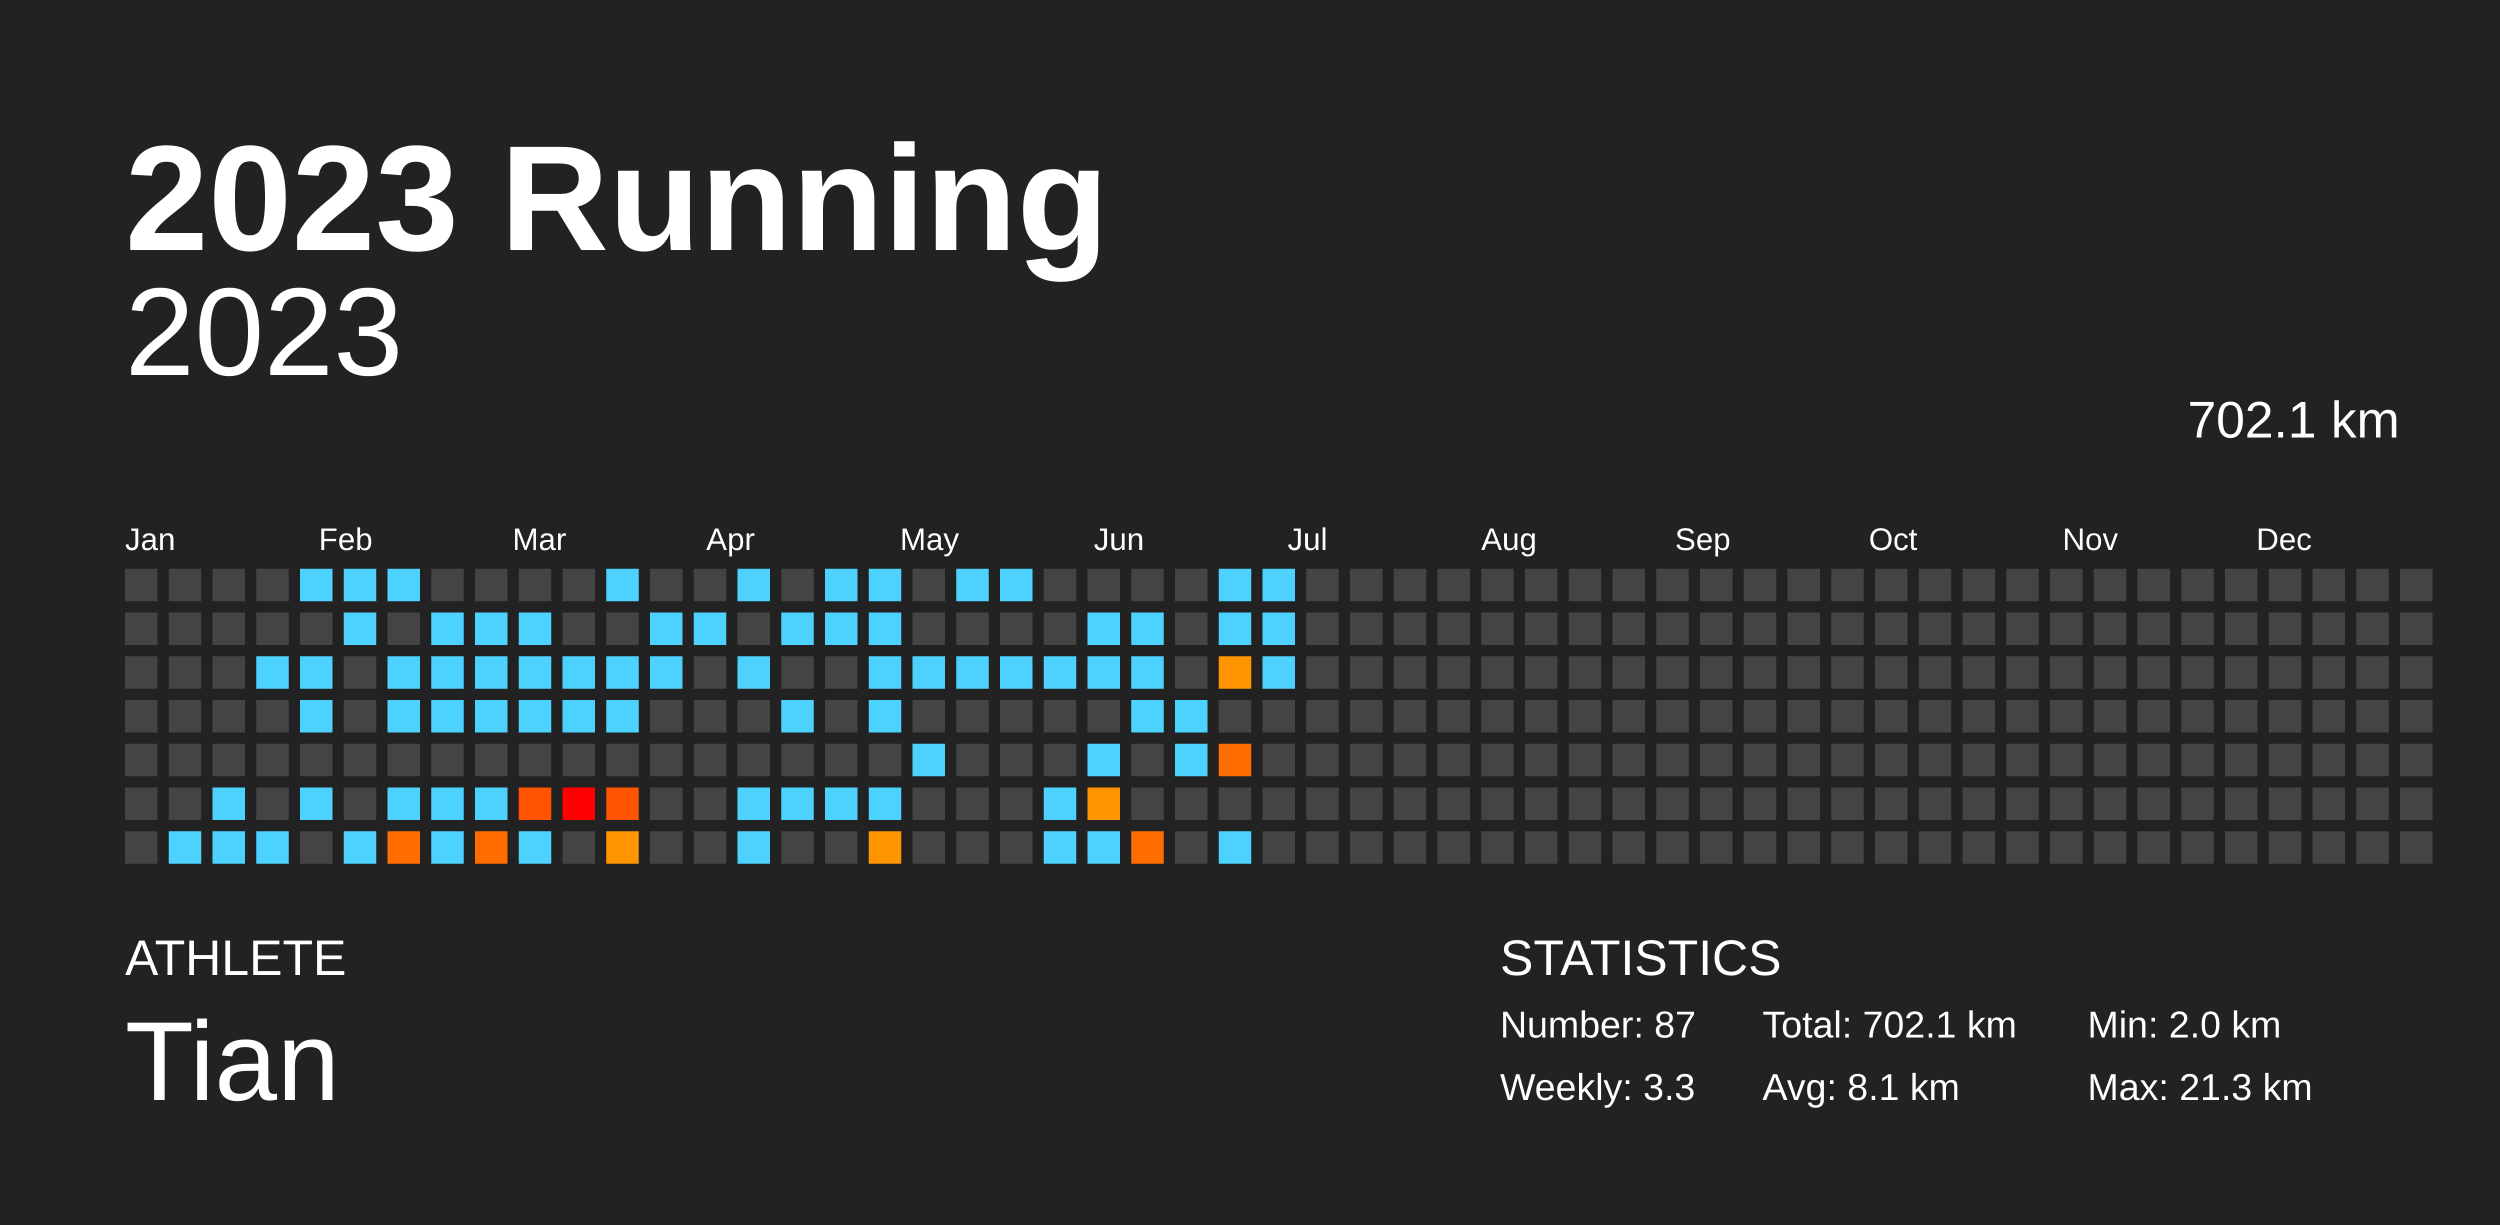
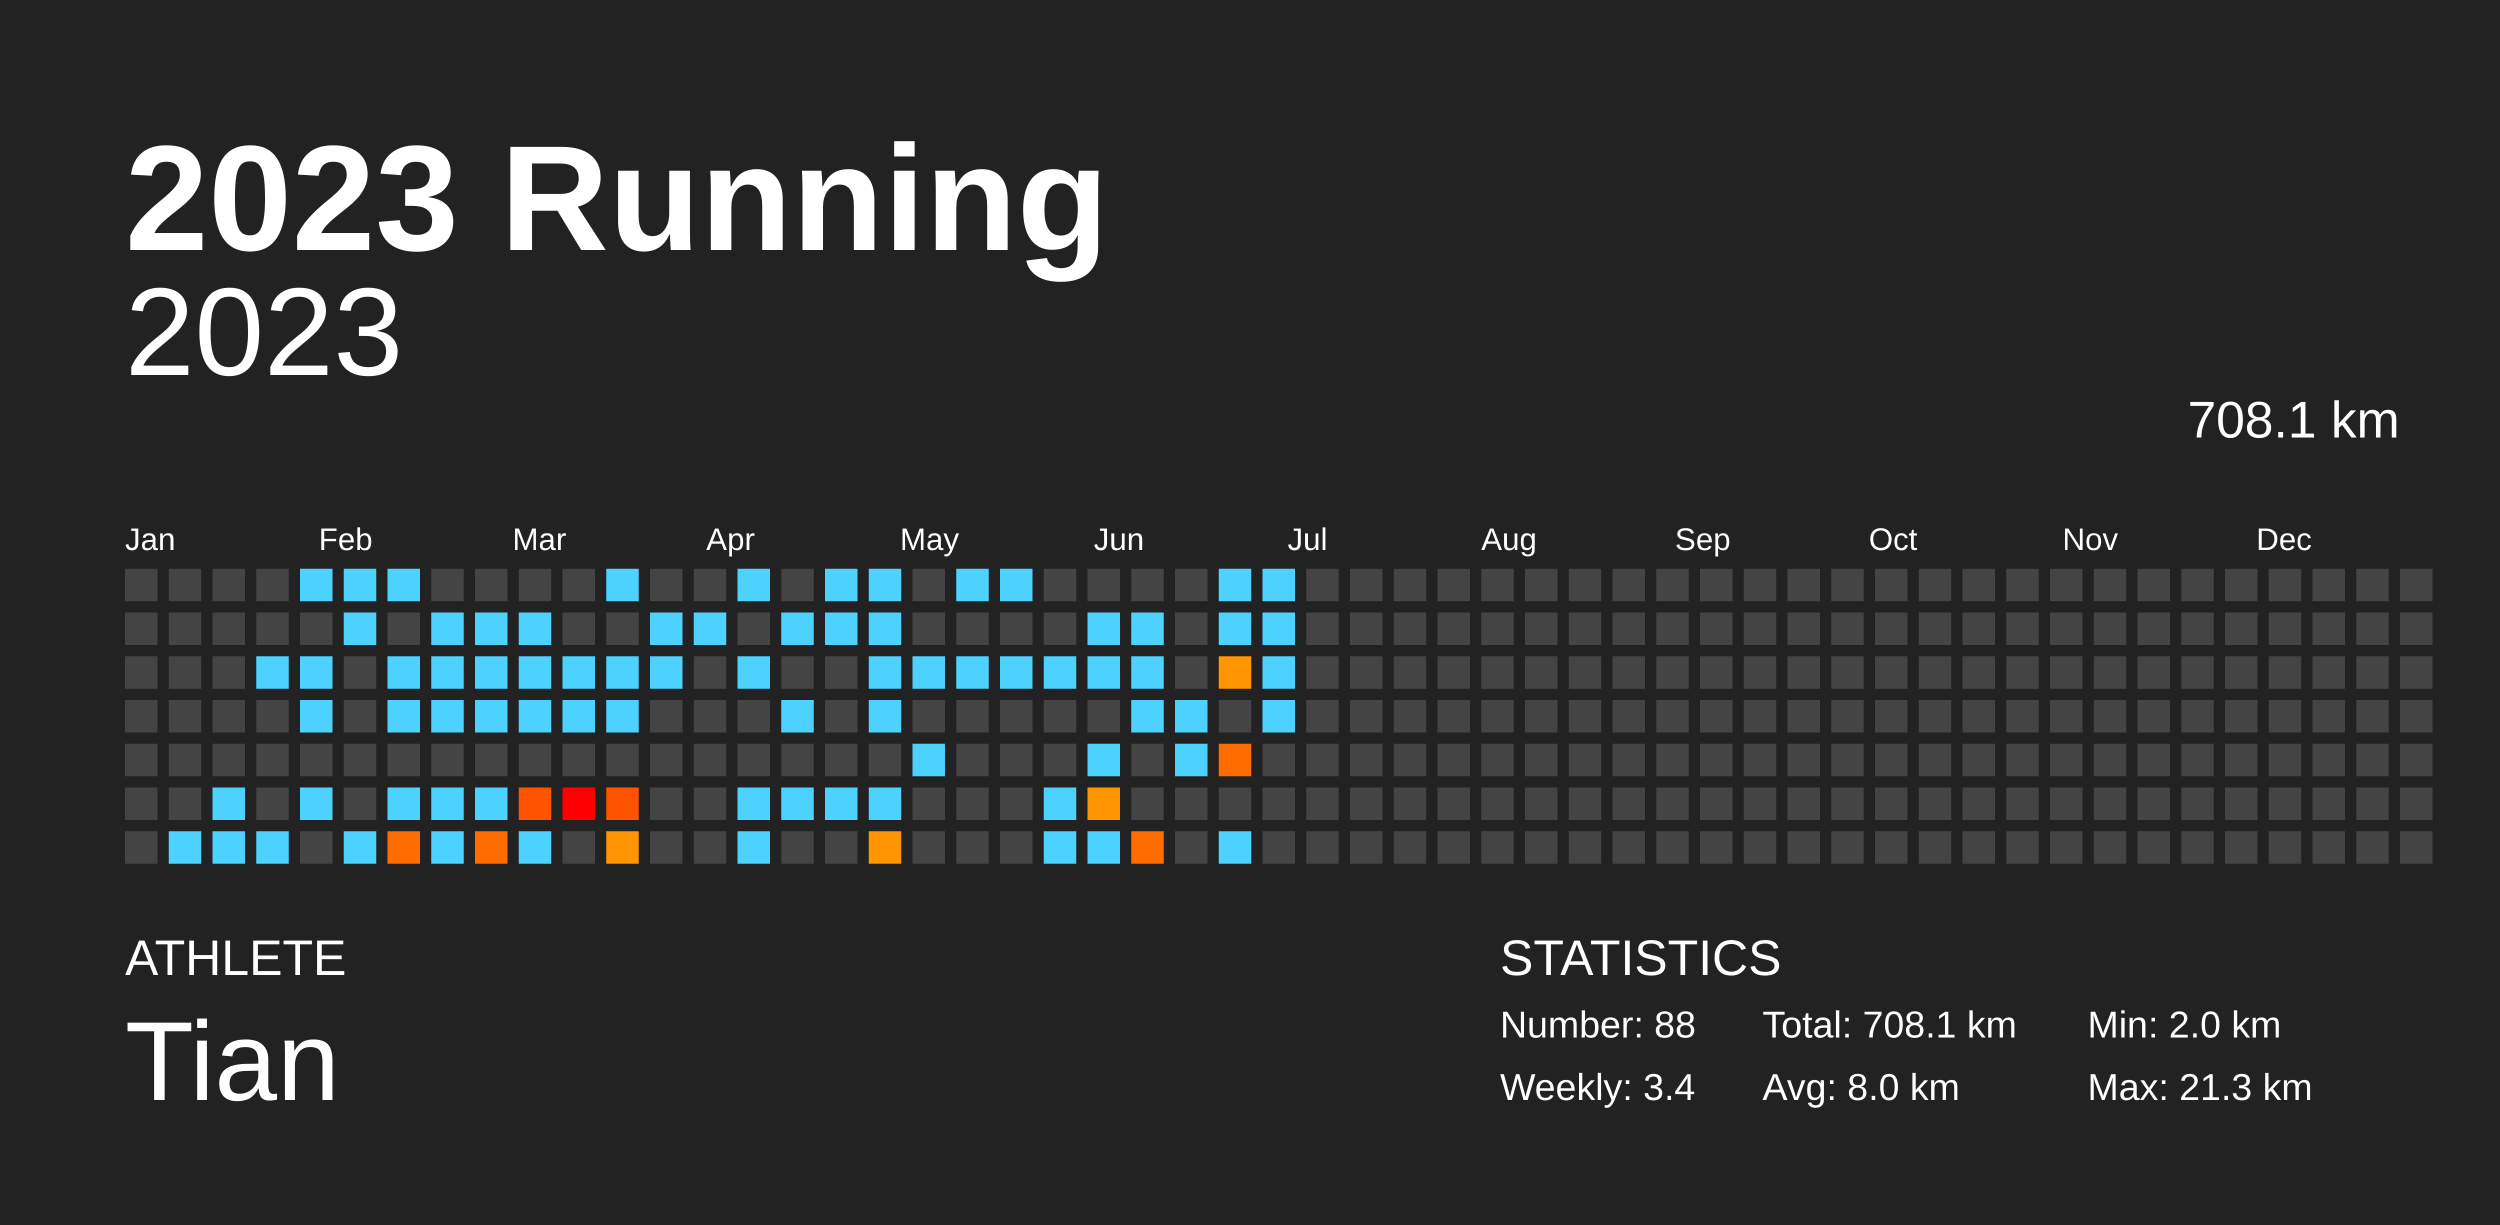
<svg xmlns="http://www.w3.org/2000/svg" baseProfile="full" height="98mm" version="1.1" viewBox="0,0,200,98" width="200mm">
  <defs />
  <rect fill="#222222" height="98" width="200" x="0" y="0" />
  <text fill="#FFFFFF" style="font-size:12px; font-family:Arial; font-weight:bold;" x="10" y="20">2023 Running</text>
  <text fill="#FFFFFF" style="font-size:4px; font-family:Arial" x="10" y="78">ATHLETE</text>
  <text fill="#FFFFFF" style="font-size:9px; font-family:Arial" x="10" y="88">Tian</text>
  <text fill="#FFFFFF" style="font-size:4px; font-family:Arial" x="120" y="78">STATISTICS</text>
-   <text fill="#FFFFFF" style="font-size:3px; font-family:Arial" x="120" y="83">Number: 87</text>
-   <text fill="#FFFFFF" style="font-size:3px; font-family:Arial" x="120" y="88">Weekly: 3.3</text>
-   <text fill="#FFFFFF" style="font-size:3px; font-family:Arial" x="141" y="83">Total: 702.1 km</text>
-   <text fill="#FFFFFF" style="font-size:3px; font-family:Arial" x="141" y="88">Avg: 8.1 km</text>
+   <text fill="#FFFFFF" style="font-size:3px; font-family:Arial" x="120" y="83">Number: 88</text>
+   <text fill="#FFFFFF" style="font-size:3px; font-family:Arial" x="120" y="88">Weekly: 3.4</text>
+   <text fill="#FFFFFF" style="font-size:3px; font-family:Arial" x="141" y="83">Total: 708.1 km</text>
+   <text fill="#FFFFFF" style="font-size:3px; font-family:Arial" x="141" y="88">Avg: 8.0 km</text>
  <text fill="#FFFFFF" style="font-size:3px; font-family:Arial" x="167" y="83">Min: 2.0 km</text>
  <text fill="#FFFFFF" style="font-size:3px; font-family:Arial" x="167" y="88">Max: 21.3 km</text>
  <text alignment-baseline="hanging" fill="#FFFFFF" style="font-size:10.0px; font-family:Arial;" x="10" y="30">2023</text>
-   <text alignment-baseline="hanging" fill="#FFFFFF" style="font-size:4.125px; font-family:Arial;" x="175" y="35">702.1 km</text>
+   <text alignment-baseline="hanging" fill="#FFFFFF" style="font-size:4.125px; font-family:Arial;" x="175" y="35">708.1 km</text>
  <text fill="#FFFFFF" style="font-size:2.5px; font-family:Arial" x="10.0" y="44">Jan</text>
  <text fill="#FFFFFF" style="font-size:2.5px; font-family:Arial" x="25.5" y="44">Feb</text>
  <text fill="#FFFFFF" style="font-size:2.5px; font-family:Arial" x="41.0" y="44">Mar</text>
  <text fill="#FFFFFF" style="font-size:2.5px; font-family:Arial" x="56.5" y="44">Apr</text>
  <text fill="#FFFFFF" style="font-size:2.5px; font-family:Arial" x="72.0" y="44">May</text>
  <text fill="#FFFFFF" style="font-size:2.5px; font-family:Arial" x="87.5" y="44">Jun</text>
  <text fill="#FFFFFF" style="font-size:2.5px; font-family:Arial" x="103.0" y="44">Jul</text>
  <text fill="#FFFFFF" style="font-size:2.5px; font-family:Arial" x="118.5" y="44">Aug</text>
  <text fill="#FFFFFF" style="font-size:2.5px; font-family:Arial" x="134.0" y="44">Sep</text>
  <text fill="#FFFFFF" style="font-size:2.5px; font-family:Arial" x="149.5" y="44">Oct</text>
  <text fill="#FFFFFF" style="font-size:2.5px; font-family:Arial" x="165.0" y="44">Nov</text>
  <text fill="#FFFFFF" style="font-size:2.5px; font-family:Arial" x="180.5" y="44">Dec</text>
  <rect fill="#444444" height="2.6" width="2.6" x="10.0" y="45.5" />
  <rect fill="#444444" height="2.6" width="2.6" x="10.0" y="49.0" />
  <rect fill="#444444" height="2.6" width="2.6" x="10.0" y="52.5" />
  <rect fill="#444444" height="2.6" width="2.6" x="10.0" y="56.0" />
  <rect fill="#444444" height="2.6" width="2.6" x="10.0" y="59.5" />
  <rect fill="#444444" height="2.6" width="2.6" x="10.0" y="63.0" />
  <rect fill="#444444" height="2.6" width="2.6" x="10.0" y="66.5" />
  <rect fill="#444444" height="2.6" width="2.6" x="13.5" y="45.5" />
  <rect fill="#444444" height="2.6" width="2.6" x="13.5" y="49.0" />
  <rect fill="#444444" height="2.6" width="2.6" x="13.5" y="52.5" />
  <rect fill="#444444" height="2.6" width="2.6" x="13.5" y="56.0" />
  <rect fill="#444444" height="2.6" width="2.6" x="13.5" y="59.5" />
  <rect fill="#444444" height="2.6" width="2.6" x="13.5" y="63.0" />
  <rect fill="#4dd2ff" height="2.6" width="2.6" x="13.5" y="66.5" />
  <rect fill="#444444" height="2.6" width="2.6" x="17.0" y="45.5" />
  <rect fill="#444444" height="2.6" width="2.6" x="17.0" y="49.0" />
  <rect fill="#444444" height="2.6" width="2.6" x="17.0" y="52.5" />
  <rect fill="#444444" height="2.6" width="2.6" x="17.0" y="56.0" />
  <rect fill="#444444" height="2.6" width="2.6" x="17.0" y="59.5" />
  <rect fill="#4dd2ff" height="2.6" width="2.6" x="17.0" y="63.0" />
  <rect fill="#4dd2ff" height="2.6" width="2.6" x="17.0" y="66.5" />
  <rect fill="#444444" height="2.6" width="2.6" x="20.5" y="45.5" />
  <rect fill="#444444" height="2.6" width="2.6" x="20.5" y="49.0" />
  <rect fill="#4dd2ff" height="2.6" width="2.6" x="20.5" y="52.5" />
  <rect fill="#444444" height="2.6" width="2.6" x="20.5" y="56.0" />
  <rect fill="#444444" height="2.6" width="2.6" x="20.5" y="59.5" />
  <rect fill="#444444" height="2.6" width="2.6" x="20.5" y="63.0" />
  <rect fill="#4dd2ff" height="2.6" width="2.6" x="20.5" y="66.5" />
  <rect fill="#4dd2ff" height="2.6" width="2.6" x="24.0" y="45.5" />
  <rect fill="#444444" height="2.6" width="2.6" x="24.0" y="49.0" />
  <rect fill="#4dd2ff" height="2.6" width="2.6" x="24.0" y="52.5" />
  <rect fill="#4dd2ff" height="2.6" width="2.6" x="24.0" y="56.0" />
  <rect fill="#444444" height="2.6" width="2.6" x="24.0" y="59.5" />
  <rect fill="#4dd2ff" height="2.6" width="2.6" x="24.0" y="63.0" />
  <rect fill="#444444" height="2.6" width="2.6" x="24.0" y="66.5" />
  <rect fill="#4dd2ff" height="2.6" width="2.6" x="27.5" y="45.5" />
  <rect fill="#4dd2ff" height="2.6" width="2.6" x="27.5" y="49.0" />
  <rect fill="#444444" height="2.6" width="2.6" x="27.5" y="52.5" />
  <rect fill="#444444" height="2.6" width="2.6" x="27.5" y="56.0" />
  <rect fill="#444444" height="2.6" width="2.6" x="27.5" y="59.5" />
  <rect fill="#444444" height="2.6" width="2.6" x="27.5" y="63.0" />
  <rect fill="#4dd2ff" height="2.6" width="2.6" x="27.5" y="66.5" />
  <rect fill="#4dd2ff" height="2.6" width="2.6" x="31.0" y="45.5" />
  <rect fill="#444444" height="2.6" width="2.6" x="31.0" y="49.0" />
  <rect fill="#4dd2ff" height="2.6" width="2.6" x="31.0" y="52.5" />
  <rect fill="#4dd2ff" height="2.6" width="2.6" x="31.0" y="56.0" />
  <rect fill="#444444" height="2.6" width="2.6" x="31.0" y="59.5" />
  <rect fill="#4dd2ff" height="2.6" width="2.6" x="31.0" y="63.0" />
  <rect fill="#ff6d00" height="2.6" width="2.6" x="31.0" y="66.5" />
  <rect fill="#444444" height="2.6" width="2.6" x="34.5" y="45.5" />
  <rect fill="#4dd2ff" height="2.6" width="2.6" x="34.5" y="49.0" />
  <rect fill="#4dd2ff" height="2.6" width="2.6" x="34.5" y="52.5" />
  <rect fill="#4dd2ff" height="2.6" width="2.6" x="34.5" y="56.0" />
  <rect fill="#444444" height="2.6" width="2.6" x="34.5" y="59.5" />
  <rect fill="#4dd2ff" height="2.6" width="2.6" x="34.5" y="63.0" />
  <rect fill="#4dd2ff" height="2.6" width="2.6" x="34.5" y="66.5" />
  <rect fill="#444444" height="2.6" width="2.6" x="38.0" y="45.5" />
  <rect fill="#4dd2ff" height="2.6" width="2.6" x="38.0" y="49.0" />
  <rect fill="#4dd2ff" height="2.6" width="2.6" x="38.0" y="52.5" />
  <rect fill="#4dd2ff" height="2.6" width="2.6" x="38.0" y="56.0" />
  <rect fill="#444444" height="2.6" width="2.6" x="38.0" y="59.5" />
  <rect fill="#4dd2ff" height="2.6" width="2.6" x="38.0" y="63.0" />
  <rect fill="#ff6d00" height="2.6" width="2.6" x="38.0" y="66.5" />
  <rect fill="#444444" height="2.6" width="2.6" x="41.5" y="45.5" />
  <rect fill="#4dd2ff" height="2.6" width="2.6" x="41.5" y="49.0" />
  <rect fill="#4dd2ff" height="2.6" width="2.6" x="41.5" y="52.5" />
  <rect fill="#4dd2ff" height="2.6" width="2.6" x="41.5" y="56.0" />
  <rect fill="#444444" height="2.6" width="2.6" x="41.5" y="59.5" />
  <rect fill="#ff5300" height="2.6" width="2.6" x="41.5" y="63.0" />
  <rect fill="#4dd2ff" height="2.6" width="2.6" x="41.5" y="66.5" />
  <rect fill="#444444" height="2.6" width="2.6" x="45.0" y="45.5" />
  <rect fill="#444444" height="2.6" width="2.6" x="45.0" y="49.0" />
  <rect fill="#4dd2ff" height="2.6" width="2.6" x="45.0" y="52.5" />
  <rect fill="#4dd2ff" height="2.6" width="2.6" x="45.0" y="56.0" />
  <rect fill="#444444" height="2.6" width="2.6" x="45.0" y="59.5" />
  <rect fill="red" height="2.6" width="2.6" x="45.0" y="63.0" />
  <rect fill="#444444" height="2.6" width="2.6" x="45.0" y="66.5" />
  <rect fill="#4dd2ff" height="2.6" width="2.6" x="48.5" y="45.5" />
  <rect fill="#444444" height="2.6" width="2.6" x="48.5" y="49.0" />
  <rect fill="#4dd2ff" height="2.6" width="2.6" x="48.5" y="52.5" />
  <rect fill="#4dd2ff" height="2.6" width="2.6" x="48.5" y="56.0" />
  <rect fill="#444444" height="2.6" width="2.6" x="48.5" y="59.5" />
  <rect fill="#ff5300" height="2.6" width="2.6" x="48.5" y="63.0" />
  <rect fill="#ff9500" height="2.6" width="2.6" x="48.5" y="66.5" />
  <rect fill="#444444" height="2.6" width="2.6" x="52.0" y="45.5" />
  <rect fill="#4dd2ff" height="2.6" width="2.6" x="52.0" y="49.0" />
  <rect fill="#4dd2ff" height="2.6" width="2.6" x="52.0" y="52.5" />
  <rect fill="#444444" height="2.6" width="2.6" x="52.0" y="56.0" />
  <rect fill="#444444" height="2.6" width="2.6" x="52.0" y="59.5" />
  <rect fill="#444444" height="2.6" width="2.6" x="52.0" y="63.0" />
  <rect fill="#444444" height="2.6" width="2.6" x="52.0" y="66.5" />
  <rect fill="#444444" height="2.6" width="2.6" x="55.5" y="45.5" />
  <rect fill="#4dd2ff" height="2.6" width="2.6" x="55.5" y="49.0" />
  <rect fill="#444444" height="2.6" width="2.6" x="55.5" y="52.5" />
  <rect fill="#444444" height="2.6" width="2.6" x="55.5" y="56.0" />
  <rect fill="#444444" height="2.6" width="2.6" x="55.5" y="59.5" />
  <rect fill="#444444" height="2.6" width="2.6" x="55.5" y="63.0" />
  <rect fill="#444444" height="2.6" width="2.6" x="55.5" y="66.5" />
  <rect fill="#4dd2ff" height="2.6" width="2.6" x="59.0" y="45.5" />
  <rect fill="#444444" height="2.6" width="2.6" x="59.0" y="49.0" />
  <rect fill="#4dd2ff" height="2.6" width="2.6" x="59.0" y="52.5" />
  <rect fill="#444444" height="2.6" width="2.6" x="59.0" y="56.0" />
  <rect fill="#444444" height="2.6" width="2.6" x="59.0" y="59.5" />
  <rect fill="#4dd2ff" height="2.6" width="2.6" x="59.0" y="63.0" />
  <rect fill="#4dd2ff" height="2.6" width="2.6" x="59.0" y="66.5" />
  <rect fill="#444444" height="2.6" width="2.6" x="62.5" y="45.5" />
  <rect fill="#4dd2ff" height="2.6" width="2.6" x="62.5" y="49.0" />
  <rect fill="#444444" height="2.6" width="2.6" x="62.5" y="52.5" />
  <rect fill="#4dd2ff" height="2.6" width="2.6" x="62.5" y="56.0" />
  <rect fill="#444444" height="2.6" width="2.6" x="62.5" y="59.5" />
  <rect fill="#4dd2ff" height="2.6" width="2.6" x="62.5" y="63.0" />
  <rect fill="#444444" height="2.6" width="2.6" x="62.5" y="66.5" />
  <rect fill="#4dd2ff" height="2.6" width="2.6" x="66.0" y="45.5" />
  <rect fill="#4dd2ff" height="2.6" width="2.6" x="66.0" y="49.0" />
  <rect fill="#444444" height="2.6" width="2.6" x="66.0" y="52.5" />
  <rect fill="#444444" height="2.6" width="2.6" x="66.0" y="56.0" />
  <rect fill="#444444" height="2.6" width="2.6" x="66.0" y="59.5" />
  <rect fill="#4dd2ff" height="2.6" width="2.6" x="66.0" y="63.0" />
  <rect fill="#444444" height="2.6" width="2.6" x="66.0" y="66.5" />
  <rect fill="#4dd2ff" height="2.6" width="2.6" x="69.5" y="45.5" />
  <rect fill="#4dd2ff" height="2.6" width="2.6" x="69.5" y="49.0" />
  <rect fill="#4dd2ff" height="2.6" width="2.6" x="69.5" y="52.5" />
  <rect fill="#4dd2ff" height="2.6" width="2.6" x="69.5" y="56.0" />
  <rect fill="#444444" height="2.6" width="2.6" x="69.5" y="59.5" />
  <rect fill="#4dd2ff" height="2.6" width="2.6" x="69.5" y="63.0" />
  <rect fill="#ff9500" height="2.6" width="2.6" x="69.5" y="66.5" />
  <rect fill="#444444" height="2.6" width="2.6" x="73.0" y="45.5" />
  <rect fill="#444444" height="2.6" width="2.6" x="73.0" y="49.0" />
  <rect fill="#4dd2ff" height="2.6" width="2.6" x="73.0" y="52.5" />
  <rect fill="#444444" height="2.6" width="2.6" x="73.0" y="56.0" />
  <rect fill="#4dd2ff" height="2.6" width="2.6" x="73.0" y="59.5" />
  <rect fill="#444444" height="2.6" width="2.6" x="73.0" y="63.0" />
  <rect fill="#444444" height="2.6" width="2.6" x="73.0" y="66.5" />
  <rect fill="#4dd2ff" height="2.6" width="2.6" x="76.5" y="45.5" />
  <rect fill="#444444" height="2.6" width="2.6" x="76.5" y="49.0" />
  <rect fill="#4dd2ff" height="2.6" width="2.6" x="76.5" y="52.5" />
  <rect fill="#444444" height="2.6" width="2.6" x="76.5" y="56.0" />
  <rect fill="#444444" height="2.6" width="2.6" x="76.5" y="59.5" />
  <rect fill="#444444" height="2.6" width="2.6" x="76.5" y="63.0" />
  <rect fill="#444444" height="2.6" width="2.6" x="76.5" y="66.5" />
  <rect fill="#4dd2ff" height="2.6" width="2.6" x="80.0" y="45.5" />
  <rect fill="#444444" height="2.6" width="2.6" x="80.0" y="49.0" />
  <rect fill="#4dd2ff" height="2.6" width="2.6" x="80.0" y="52.5" />
  <rect fill="#444444" height="2.6" width="2.6" x="80.0" y="56.0" />
  <rect fill="#444444" height="2.6" width="2.6" x="80.0" y="59.5" />
  <rect fill="#444444" height="2.6" width="2.6" x="80.0" y="63.0" />
  <rect fill="#444444" height="2.6" width="2.6" x="80.0" y="66.5" />
  <rect fill="#444444" height="2.6" width="2.6" x="83.5" y="45.5" />
  <rect fill="#444444" height="2.6" width="2.6" x="83.5" y="49.0" />
  <rect fill="#4dd2ff" height="2.6" width="2.6" x="83.5" y="52.5" />
  <rect fill="#444444" height="2.6" width="2.6" x="83.5" y="56.0" />
  <rect fill="#444444" height="2.6" width="2.6" x="83.5" y="59.5" />
  <rect fill="#4dd2ff" height="2.6" width="2.6" x="83.5" y="63.0" />
  <rect fill="#4dd2ff" height="2.6" width="2.6" x="83.5" y="66.5" />
  <rect fill="#444444" height="2.6" width="2.6" x="87.0" y="45.5" />
  <rect fill="#4dd2ff" height="2.6" width="2.6" x="87.0" y="49.0" />
  <rect fill="#4dd2ff" height="2.6" width="2.6" x="87.0" y="52.5" />
  <rect fill="#444444" height="2.6" width="2.6" x="87.0" y="56.0" />
  <rect fill="#4dd2ff" height="2.6" width="2.6" x="87.0" y="59.5" />
  <rect fill="#ff9500" height="2.6" width="2.6" x="87.0" y="63.0" />
  <rect fill="#4dd2ff" height="2.6" width="2.6" x="87.0" y="66.5" />
  <rect fill="#444444" height="2.6" width="2.6" x="90.5" y="45.5" />
  <rect fill="#4dd2ff" height="2.6" width="2.6" x="90.5" y="49.0" />
  <rect fill="#4dd2ff" height="2.6" width="2.6" x="90.5" y="52.5" />
  <rect fill="#4dd2ff" height="2.6" width="2.6" x="90.5" y="56.0" />
  <rect fill="#444444" height="2.6" width="2.6" x="90.5" y="59.5" />
  <rect fill="#444444" height="2.6" width="2.6" x="90.5" y="63.0" />
  <rect fill="#ff6d00" height="2.6" width="2.6" x="90.5" y="66.5" />
  <rect fill="#444444" height="2.6" width="2.6" x="94.0" y="45.5" />
  <rect fill="#444444" height="2.6" width="2.6" x="94.0" y="49.0" />
  <rect fill="#444444" height="2.6" width="2.6" x="94.0" y="52.5" />
  <rect fill="#4dd2ff" height="2.6" width="2.6" x="94.0" y="56.0" />
  <rect fill="#4dd2ff" height="2.6" width="2.6" x="94.0" y="59.5" />
  <rect fill="#444444" height="2.6" width="2.6" x="94.0" y="63.0" />
  <rect fill="#444444" height="2.6" width="2.6" x="94.0" y="66.5" />
  <rect fill="#4dd2ff" height="2.6" width="2.6" x="97.5" y="45.5" />
  <rect fill="#4dd2ff" height="2.6" width="2.6" x="97.5" y="49.0" />
  <rect fill="#ff9500" height="2.6" width="2.6" x="97.5" y="52.5" />
  <rect fill="#444444" height="2.6" width="2.6" x="97.5" y="56.0" />
  <rect fill="#ff6d00" height="2.6" width="2.6" x="97.5" y="59.5" />
  <rect fill="#444444" height="2.6" width="2.6" x="97.5" y="63.0" />
  <rect fill="#4dd2ff" height="2.6" width="2.6" x="97.5" y="66.5" />
  <rect fill="#4dd2ff" height="2.6" width="2.6" x="101.0" y="45.5" />
  <rect fill="#4dd2ff" height="2.6" width="2.6" x="101.0" y="49.0" />
  <rect fill="#4dd2ff" height="2.6" width="2.6" x="101.0" y="52.5" />
-   <rect fill="#444444" height="2.6" width="2.6" x="101.0" y="56.0" />
+   <rect fill="#4dd2ff" height="2.6" width="2.6" x="101.0" y="56.0" />
  <rect fill="#444444" height="2.6" width="2.6" x="101.0" y="59.5" />
  <rect fill="#444444" height="2.6" width="2.6" x="101.0" y="63.0" />
  <rect fill="#444444" height="2.6" width="2.6" x="101.0" y="66.5" />
  <rect fill="#444444" height="2.6" width="2.6" x="104.5" y="45.5" />
  <rect fill="#444444" height="2.6" width="2.6" x="104.5" y="49.0" />
  <rect fill="#444444" height="2.6" width="2.6" x="104.5" y="52.5" />
  <rect fill="#444444" height="2.6" width="2.6" x="104.5" y="56.0" />
  <rect fill="#444444" height="2.6" width="2.6" x="104.5" y="59.5" />
  <rect fill="#444444" height="2.6" width="2.6" x="104.5" y="63.0" />
  <rect fill="#444444" height="2.6" width="2.6" x="104.5" y="66.5" />
  <rect fill="#444444" height="2.6" width="2.6" x="108.0" y="45.5" />
  <rect fill="#444444" height="2.6" width="2.6" x="108.0" y="49.0" />
  <rect fill="#444444" height="2.6" width="2.6" x="108.0" y="52.5" />
  <rect fill="#444444" height="2.6" width="2.6" x="108.0" y="56.0" />
  <rect fill="#444444" height="2.6" width="2.6" x="108.0" y="59.5" />
  <rect fill="#444444" height="2.6" width="2.6" x="108.0" y="63.0" />
  <rect fill="#444444" height="2.6" width="2.6" x="108.0" y="66.5" />
  <rect fill="#444444" height="2.6" width="2.6" x="111.5" y="45.5" />
  <rect fill="#444444" height="2.6" width="2.6" x="111.5" y="49.0" />
  <rect fill="#444444" height="2.6" width="2.6" x="111.5" y="52.5" />
  <rect fill="#444444" height="2.6" width="2.6" x="111.5" y="56.0" />
  <rect fill="#444444" height="2.6" width="2.6" x="111.5" y="59.5" />
  <rect fill="#444444" height="2.6" width="2.6" x="111.5" y="63.0" />
  <rect fill="#444444" height="2.6" width="2.6" x="111.5" y="66.5" />
  <rect fill="#444444" height="2.6" width="2.6" x="115.0" y="45.5" />
  <rect fill="#444444" height="2.6" width="2.6" x="115.0" y="49.0" />
  <rect fill="#444444" height="2.6" width="2.6" x="115.0" y="52.5" />
  <rect fill="#444444" height="2.6" width="2.6" x="115.0" y="56.0" />
  <rect fill="#444444" height="2.6" width="2.6" x="115.0" y="59.5" />
  <rect fill="#444444" height="2.6" width="2.6" x="115.0" y="63.0" />
  <rect fill="#444444" height="2.6" width="2.6" x="115.0" y="66.5" />
  <rect fill="#444444" height="2.6" width="2.6" x="118.5" y="45.5" />
  <rect fill="#444444" height="2.6" width="2.6" x="118.5" y="49.0" />
  <rect fill="#444444" height="2.6" width="2.6" x="118.5" y="52.5" />
  <rect fill="#444444" height="2.6" width="2.6" x="118.5" y="56.0" />
  <rect fill="#444444" height="2.6" width="2.6" x="118.5" y="59.5" />
  <rect fill="#444444" height="2.6" width="2.6" x="118.5" y="63.0" />
  <rect fill="#444444" height="2.6" width="2.6" x="118.5" y="66.5" />
  <rect fill="#444444" height="2.6" width="2.6" x="122.0" y="45.5" />
  <rect fill="#444444" height="2.6" width="2.6" x="122.0" y="49.0" />
  <rect fill="#444444" height="2.6" width="2.6" x="122.0" y="52.5" />
  <rect fill="#444444" height="2.6" width="2.6" x="122.0" y="56.0" />
  <rect fill="#444444" height="2.6" width="2.6" x="122.0" y="59.5" />
  <rect fill="#444444" height="2.6" width="2.6" x="122.0" y="63.0" />
  <rect fill="#444444" height="2.6" width="2.6" x="122.0" y="66.5" />
  <rect fill="#444444" height="2.6" width="2.6" x="125.5" y="45.5" />
  <rect fill="#444444" height="2.6" width="2.6" x="125.5" y="49.0" />
  <rect fill="#444444" height="2.6" width="2.6" x="125.5" y="52.5" />
  <rect fill="#444444" height="2.6" width="2.6" x="125.5" y="56.0" />
  <rect fill="#444444" height="2.6" width="2.6" x="125.5" y="59.5" />
  <rect fill="#444444" height="2.6" width="2.6" x="125.5" y="63.0" />
  <rect fill="#444444" height="2.6" width="2.6" x="125.5" y="66.5" />
  <rect fill="#444444" height="2.6" width="2.6" x="129.0" y="45.5" />
  <rect fill="#444444" height="2.6" width="2.6" x="129.0" y="49.0" />
  <rect fill="#444444" height="2.6" width="2.6" x="129.0" y="52.5" />
  <rect fill="#444444" height="2.6" width="2.6" x="129.0" y="56.0" />
  <rect fill="#444444" height="2.6" width="2.6" x="129.0" y="59.5" />
  <rect fill="#444444" height="2.6" width="2.6" x="129.0" y="63.0" />
  <rect fill="#444444" height="2.6" width="2.6" x="129.0" y="66.5" />
  <rect fill="#444444" height="2.6" width="2.6" x="132.5" y="45.5" />
  <rect fill="#444444" height="2.6" width="2.6" x="132.5" y="49.0" />
  <rect fill="#444444" height="2.6" width="2.6" x="132.5" y="52.5" />
  <rect fill="#444444" height="2.6" width="2.6" x="132.5" y="56.0" />
  <rect fill="#444444" height="2.6" width="2.6" x="132.5" y="59.5" />
  <rect fill="#444444" height="2.6" width="2.6" x="132.5" y="63.0" />
  <rect fill="#444444" height="2.6" width="2.6" x="132.5" y="66.5" />
  <rect fill="#444444" height="2.6" width="2.6" x="136.0" y="45.5" />
  <rect fill="#444444" height="2.6" width="2.6" x="136.0" y="49.0" />
  <rect fill="#444444" height="2.6" width="2.6" x="136.0" y="52.5" />
  <rect fill="#444444" height="2.6" width="2.6" x="136.0" y="56.0" />
  <rect fill="#444444" height="2.6" width="2.6" x="136.0" y="59.5" />
  <rect fill="#444444" height="2.6" width="2.6" x="136.0" y="63.0" />
  <rect fill="#444444" height="2.6" width="2.6" x="136.0" y="66.5" />
  <rect fill="#444444" height="2.6" width="2.6" x="139.5" y="45.5" />
  <rect fill="#444444" height="2.6" width="2.6" x="139.5" y="49.0" />
  <rect fill="#444444" height="2.6" width="2.6" x="139.5" y="52.5" />
  <rect fill="#444444" height="2.6" width="2.6" x="139.5" y="56.0" />
  <rect fill="#444444" height="2.6" width="2.6" x="139.5" y="59.5" />
  <rect fill="#444444" height="2.6" width="2.6" x="139.5" y="63.0" />
  <rect fill="#444444" height="2.6" width="2.6" x="139.5" y="66.5" />
  <rect fill="#444444" height="2.6" width="2.6" x="143.0" y="45.5" />
  <rect fill="#444444" height="2.6" width="2.6" x="143.0" y="49.0" />
  <rect fill="#444444" height="2.6" width="2.6" x="143.0" y="52.5" />
  <rect fill="#444444" height="2.6" width="2.6" x="143.0" y="56.0" />
  <rect fill="#444444" height="2.6" width="2.6" x="143.0" y="59.5" />
  <rect fill="#444444" height="2.6" width="2.6" x="143.0" y="63.0" />
  <rect fill="#444444" height="2.6" width="2.6" x="143.0" y="66.5" />
  <rect fill="#444444" height="2.6" width="2.6" x="146.5" y="45.5" />
  <rect fill="#444444" height="2.6" width="2.6" x="146.5" y="49.0" />
  <rect fill="#444444" height="2.6" width="2.6" x="146.5" y="52.5" />
  <rect fill="#444444" height="2.6" width="2.6" x="146.5" y="56.0" />
  <rect fill="#444444" height="2.6" width="2.6" x="146.5" y="59.5" />
  <rect fill="#444444" height="2.6" width="2.6" x="146.5" y="63.0" />
  <rect fill="#444444" height="2.6" width="2.6" x="146.5" y="66.5" />
  <rect fill="#444444" height="2.6" width="2.6" x="150.0" y="45.5" />
  <rect fill="#444444" height="2.6" width="2.6" x="150.0" y="49.0" />
  <rect fill="#444444" height="2.6" width="2.6" x="150.0" y="52.5" />
  <rect fill="#444444" height="2.6" width="2.6" x="150.0" y="56.0" />
  <rect fill="#444444" height="2.6" width="2.6" x="150.0" y="59.5" />
  <rect fill="#444444" height="2.6" width="2.6" x="150.0" y="63.0" />
  <rect fill="#444444" height="2.6" width="2.6" x="150.0" y="66.5" />
  <rect fill="#444444" height="2.6" width="2.6" x="153.5" y="45.5" />
  <rect fill="#444444" height="2.6" width="2.6" x="153.5" y="49.0" />
  <rect fill="#444444" height="2.6" width="2.6" x="153.5" y="52.5" />
  <rect fill="#444444" height="2.6" width="2.6" x="153.5" y="56.0" />
  <rect fill="#444444" height="2.6" width="2.6" x="153.5" y="59.5" />
  <rect fill="#444444" height="2.6" width="2.6" x="153.5" y="63.0" />
  <rect fill="#444444" height="2.6" width="2.6" x="153.5" y="66.5" />
  <rect fill="#444444" height="2.6" width="2.6" x="157.0" y="45.5" />
  <rect fill="#444444" height="2.6" width="2.6" x="157.0" y="49.0" />
  <rect fill="#444444" height="2.6" width="2.6" x="157.0" y="52.5" />
  <rect fill="#444444" height="2.6" width="2.6" x="157.0" y="56.0" />
  <rect fill="#444444" height="2.6" width="2.6" x="157.0" y="59.5" />
  <rect fill="#444444" height="2.6" width="2.6" x="157.0" y="63.0" />
  <rect fill="#444444" height="2.6" width="2.6" x="157.0" y="66.5" />
  <rect fill="#444444" height="2.6" width="2.6" x="160.5" y="45.5" />
  <rect fill="#444444" height="2.6" width="2.6" x="160.5" y="49.0" />
  <rect fill="#444444" height="2.6" width="2.6" x="160.5" y="52.5" />
  <rect fill="#444444" height="2.6" width="2.6" x="160.5" y="56.0" />
  <rect fill="#444444" height="2.6" width="2.6" x="160.5" y="59.5" />
  <rect fill="#444444" height="2.6" width="2.6" x="160.5" y="63.0" />
  <rect fill="#444444" height="2.6" width="2.6" x="160.5" y="66.5" />
  <rect fill="#444444" height="2.6" width="2.6" x="164.0" y="45.5" />
  <rect fill="#444444" height="2.6" width="2.6" x="164.0" y="49.0" />
  <rect fill="#444444" height="2.6" width="2.6" x="164.0" y="52.5" />
  <rect fill="#444444" height="2.6" width="2.6" x="164.0" y="56.0" />
  <rect fill="#444444" height="2.6" width="2.6" x="164.0" y="59.5" />
  <rect fill="#444444" height="2.6" width="2.6" x="164.0" y="63.0" />
  <rect fill="#444444" height="2.6" width="2.6" x="164.0" y="66.5" />
  <rect fill="#444444" height="2.6" width="2.6" x="167.5" y="45.5" />
  <rect fill="#444444" height="2.6" width="2.6" x="167.5" y="49.0" />
  <rect fill="#444444" height="2.6" width="2.6" x="167.5" y="52.5" />
  <rect fill="#444444" height="2.6" width="2.6" x="167.5" y="56.0" />
  <rect fill="#444444" height="2.6" width="2.6" x="167.5" y="59.5" />
  <rect fill="#444444" height="2.6" width="2.6" x="167.5" y="63.0" />
  <rect fill="#444444" height="2.6" width="2.6" x="167.5" y="66.5" />
  <rect fill="#444444" height="2.6" width="2.6" x="171.0" y="45.5" />
  <rect fill="#444444" height="2.6" width="2.6" x="171.0" y="49.0" />
  <rect fill="#444444" height="2.6" width="2.6" x="171.0" y="52.5" />
  <rect fill="#444444" height="2.6" width="2.6" x="171.0" y="56.0" />
  <rect fill="#444444" height="2.6" width="2.6" x="171.0" y="59.5" />
  <rect fill="#444444" height="2.6" width="2.6" x="171.0" y="63.0" />
  <rect fill="#444444" height="2.6" width="2.6" x="171.0" y="66.5" />
  <rect fill="#444444" height="2.6" width="2.6" x="174.5" y="45.5" />
  <rect fill="#444444" height="2.6" width="2.6" x="174.5" y="49.0" />
  <rect fill="#444444" height="2.6" width="2.6" x="174.5" y="52.5" />
  <rect fill="#444444" height="2.6" width="2.6" x="174.5" y="56.0" />
  <rect fill="#444444" height="2.6" width="2.6" x="174.5" y="59.5" />
  <rect fill="#444444" height="2.6" width="2.6" x="174.5" y="63.0" />
  <rect fill="#444444" height="2.6" width="2.6" x="174.5" y="66.5" />
  <rect fill="#444444" height="2.6" width="2.6" x="178.0" y="45.5" />
  <rect fill="#444444" height="2.6" width="2.6" x="178.0" y="49.0" />
  <rect fill="#444444" height="2.6" width="2.6" x="178.0" y="52.5" />
  <rect fill="#444444" height="2.6" width="2.6" x="178.0" y="56.0" />
  <rect fill="#444444" height="2.6" width="2.6" x="178.0" y="59.5" />
  <rect fill="#444444" height="2.6" width="2.6" x="178.0" y="63.0" />
  <rect fill="#444444" height="2.6" width="2.6" x="178.0" y="66.5" />
  <rect fill="#444444" height="2.6" width="2.6" x="181.5" y="45.5" />
  <rect fill="#444444" height="2.6" width="2.6" x="181.5" y="49.0" />
  <rect fill="#444444" height="2.6" width="2.6" x="181.5" y="52.5" />
  <rect fill="#444444" height="2.6" width="2.6" x="181.5" y="56.0" />
  <rect fill="#444444" height="2.6" width="2.6" x="181.5" y="59.5" />
  <rect fill="#444444" height="2.6" width="2.6" x="181.5" y="63.0" />
  <rect fill="#444444" height="2.6" width="2.6" x="181.5" y="66.5" />
  <rect fill="#444444" height="2.6" width="2.6" x="185.0" y="45.5" />
  <rect fill="#444444" height="2.6" width="2.6" x="185.0" y="49.0" />
  <rect fill="#444444" height="2.6" width="2.6" x="185.0" y="52.5" />
  <rect fill="#444444" height="2.6" width="2.6" x="185.0" y="56.0" />
  <rect fill="#444444" height="2.6" width="2.6" x="185.0" y="59.5" />
  <rect fill="#444444" height="2.6" width="2.6" x="185.0" y="63.0" />
  <rect fill="#444444" height="2.6" width="2.6" x="185.0" y="66.5" />
  <rect fill="#444444" height="2.6" width="2.6" x="188.5" y="45.5" />
  <rect fill="#444444" height="2.6" width="2.6" x="188.5" y="49.0" />
  <rect fill="#444444" height="2.6" width="2.6" x="188.5" y="52.5" />
  <rect fill="#444444" height="2.6" width="2.6" x="188.5" y="56.0" />
  <rect fill="#444444" height="2.6" width="2.6" x="188.5" y="59.5" />
  <rect fill="#444444" height="2.6" width="2.6" x="188.5" y="63.0" />
  <rect fill="#444444" height="2.6" width="2.6" x="188.5" y="66.5" />
  <rect fill="#444444" height="2.6" width="2.6" x="192.0" y="45.5" />
  <rect fill="#444444" height="2.6" width="2.6" x="192.0" y="49.0" />
  <rect fill="#444444" height="2.6" width="2.6" x="192.0" y="52.5" />
  <rect fill="#444444" height="2.6" width="2.6" x="192.0" y="56.0" />
  <rect fill="#444444" height="2.6" width="2.6" x="192.0" y="59.5" />
  <rect fill="#444444" height="2.6" width="2.6" x="192.0" y="63.0" />
  <rect fill="#444444" height="2.6" width="2.6" x="192.0" y="66.5" />
</svg>
